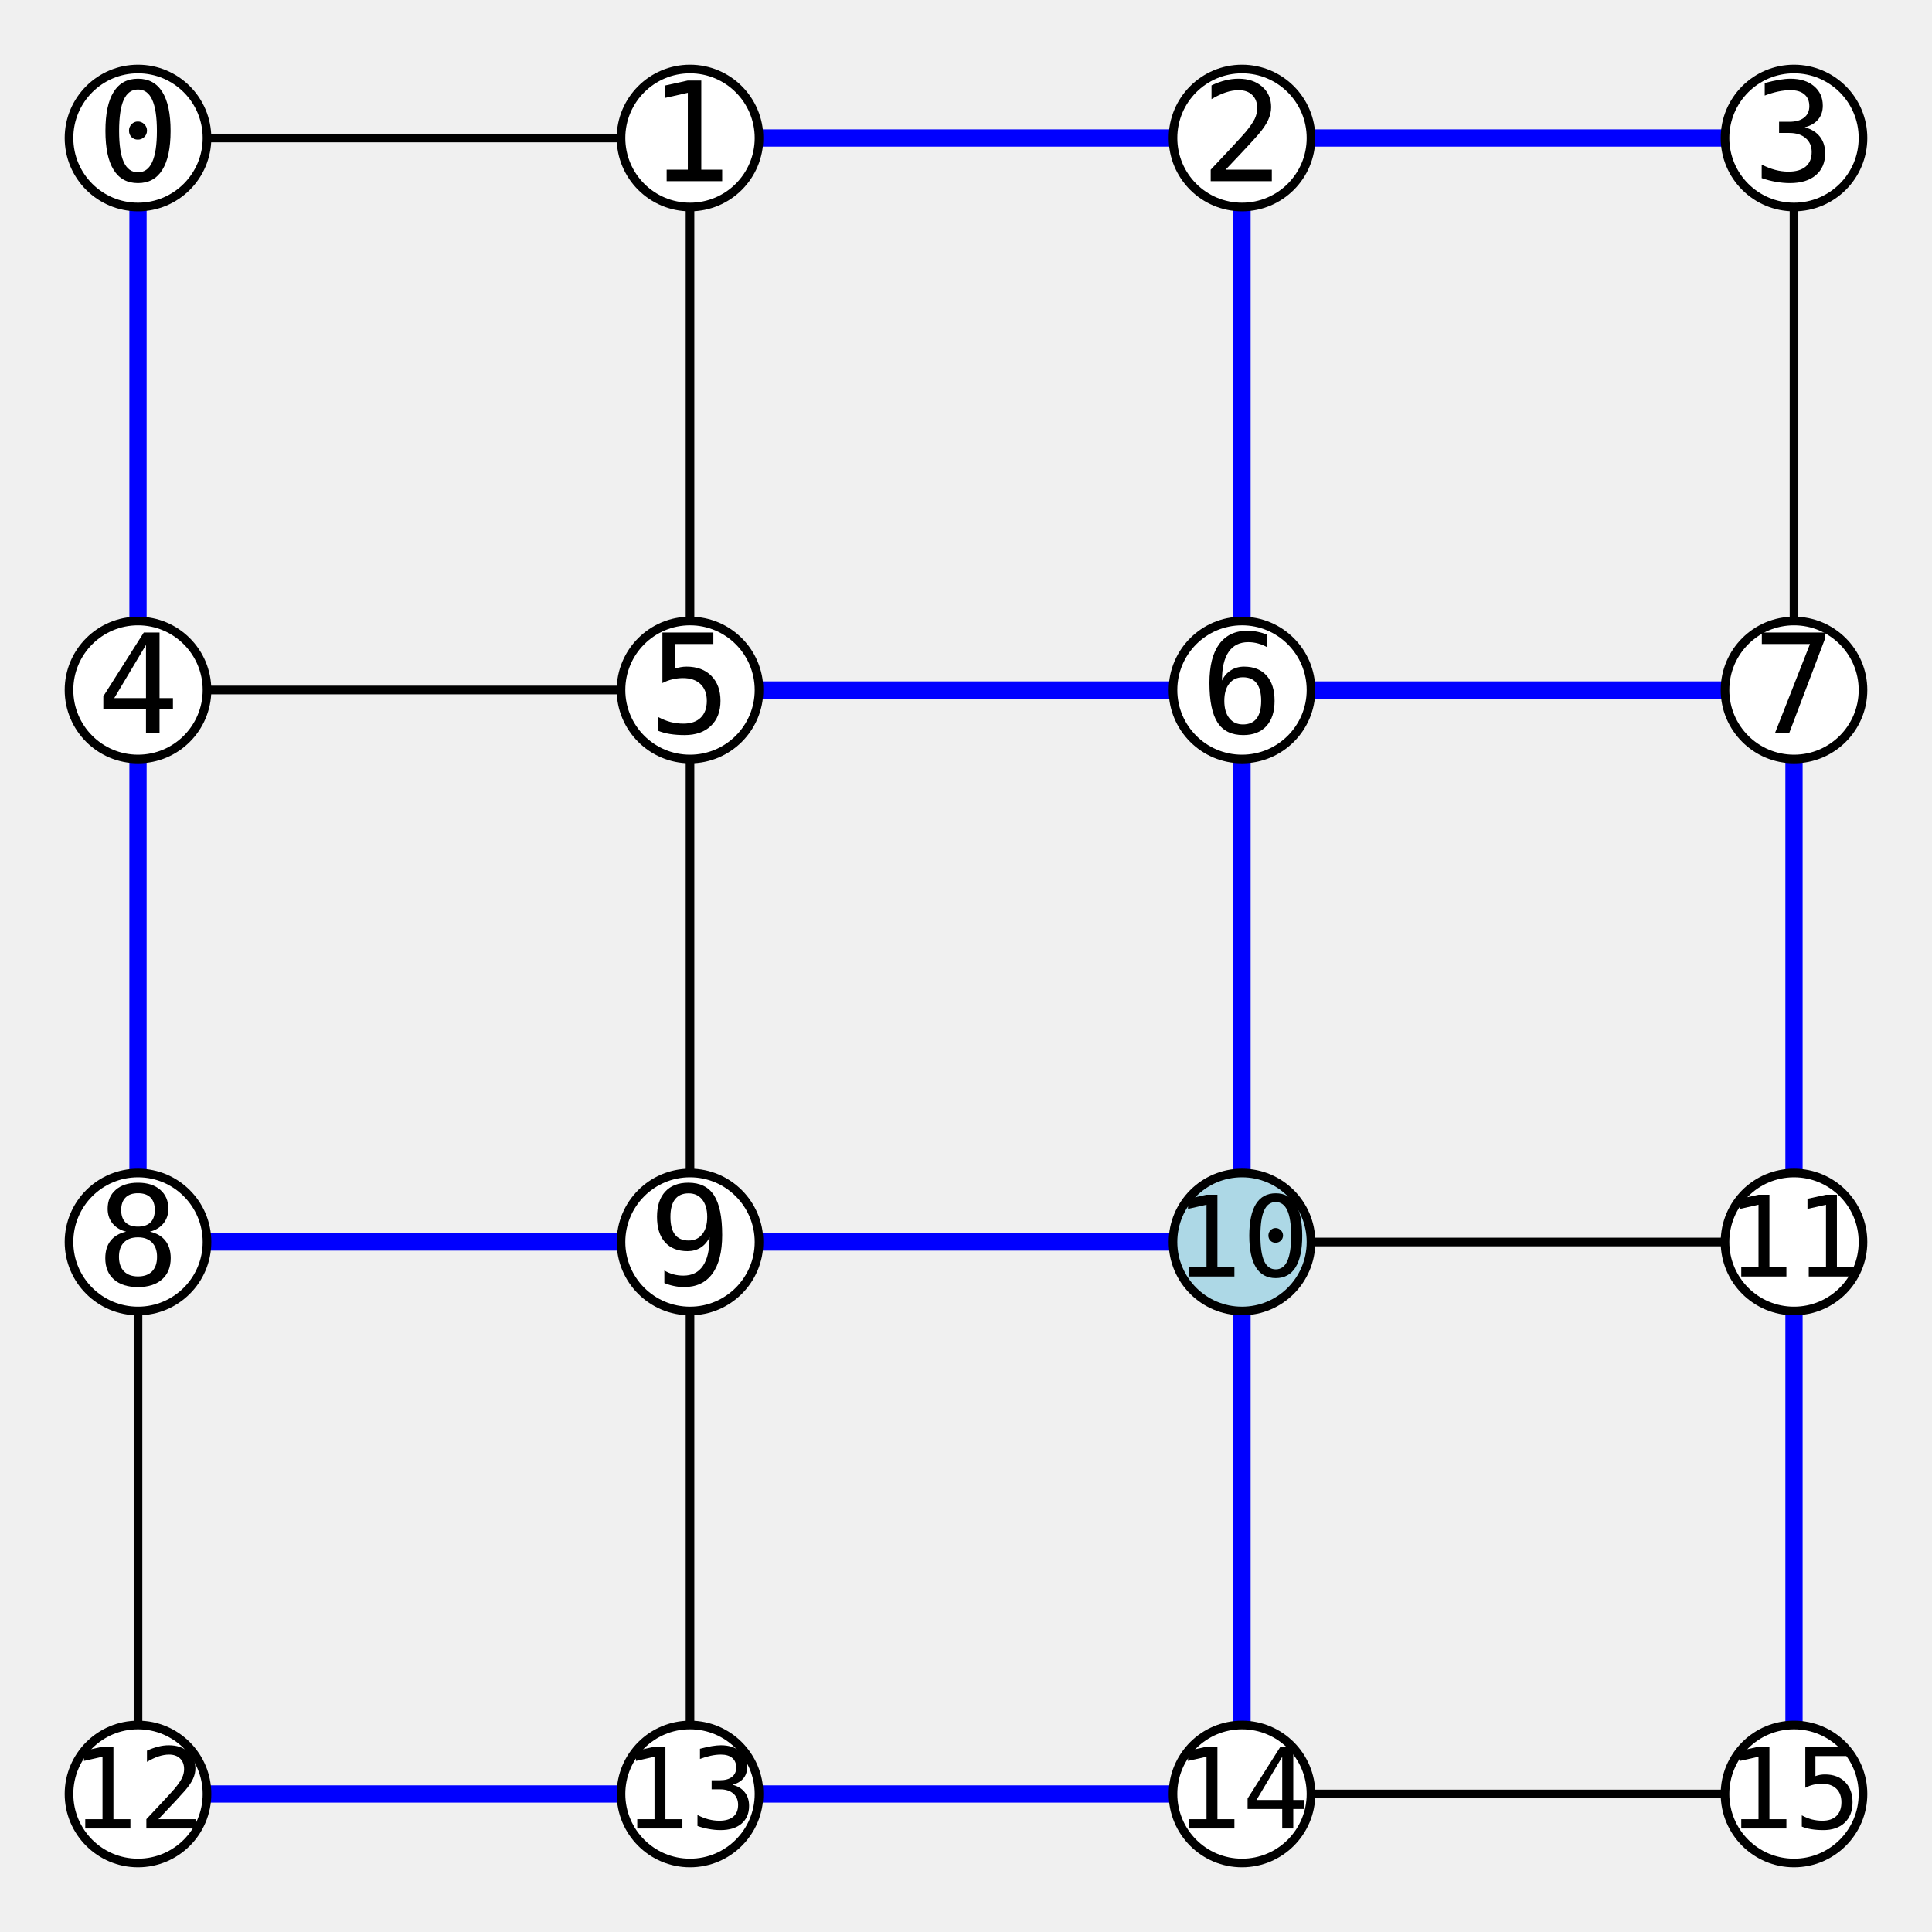
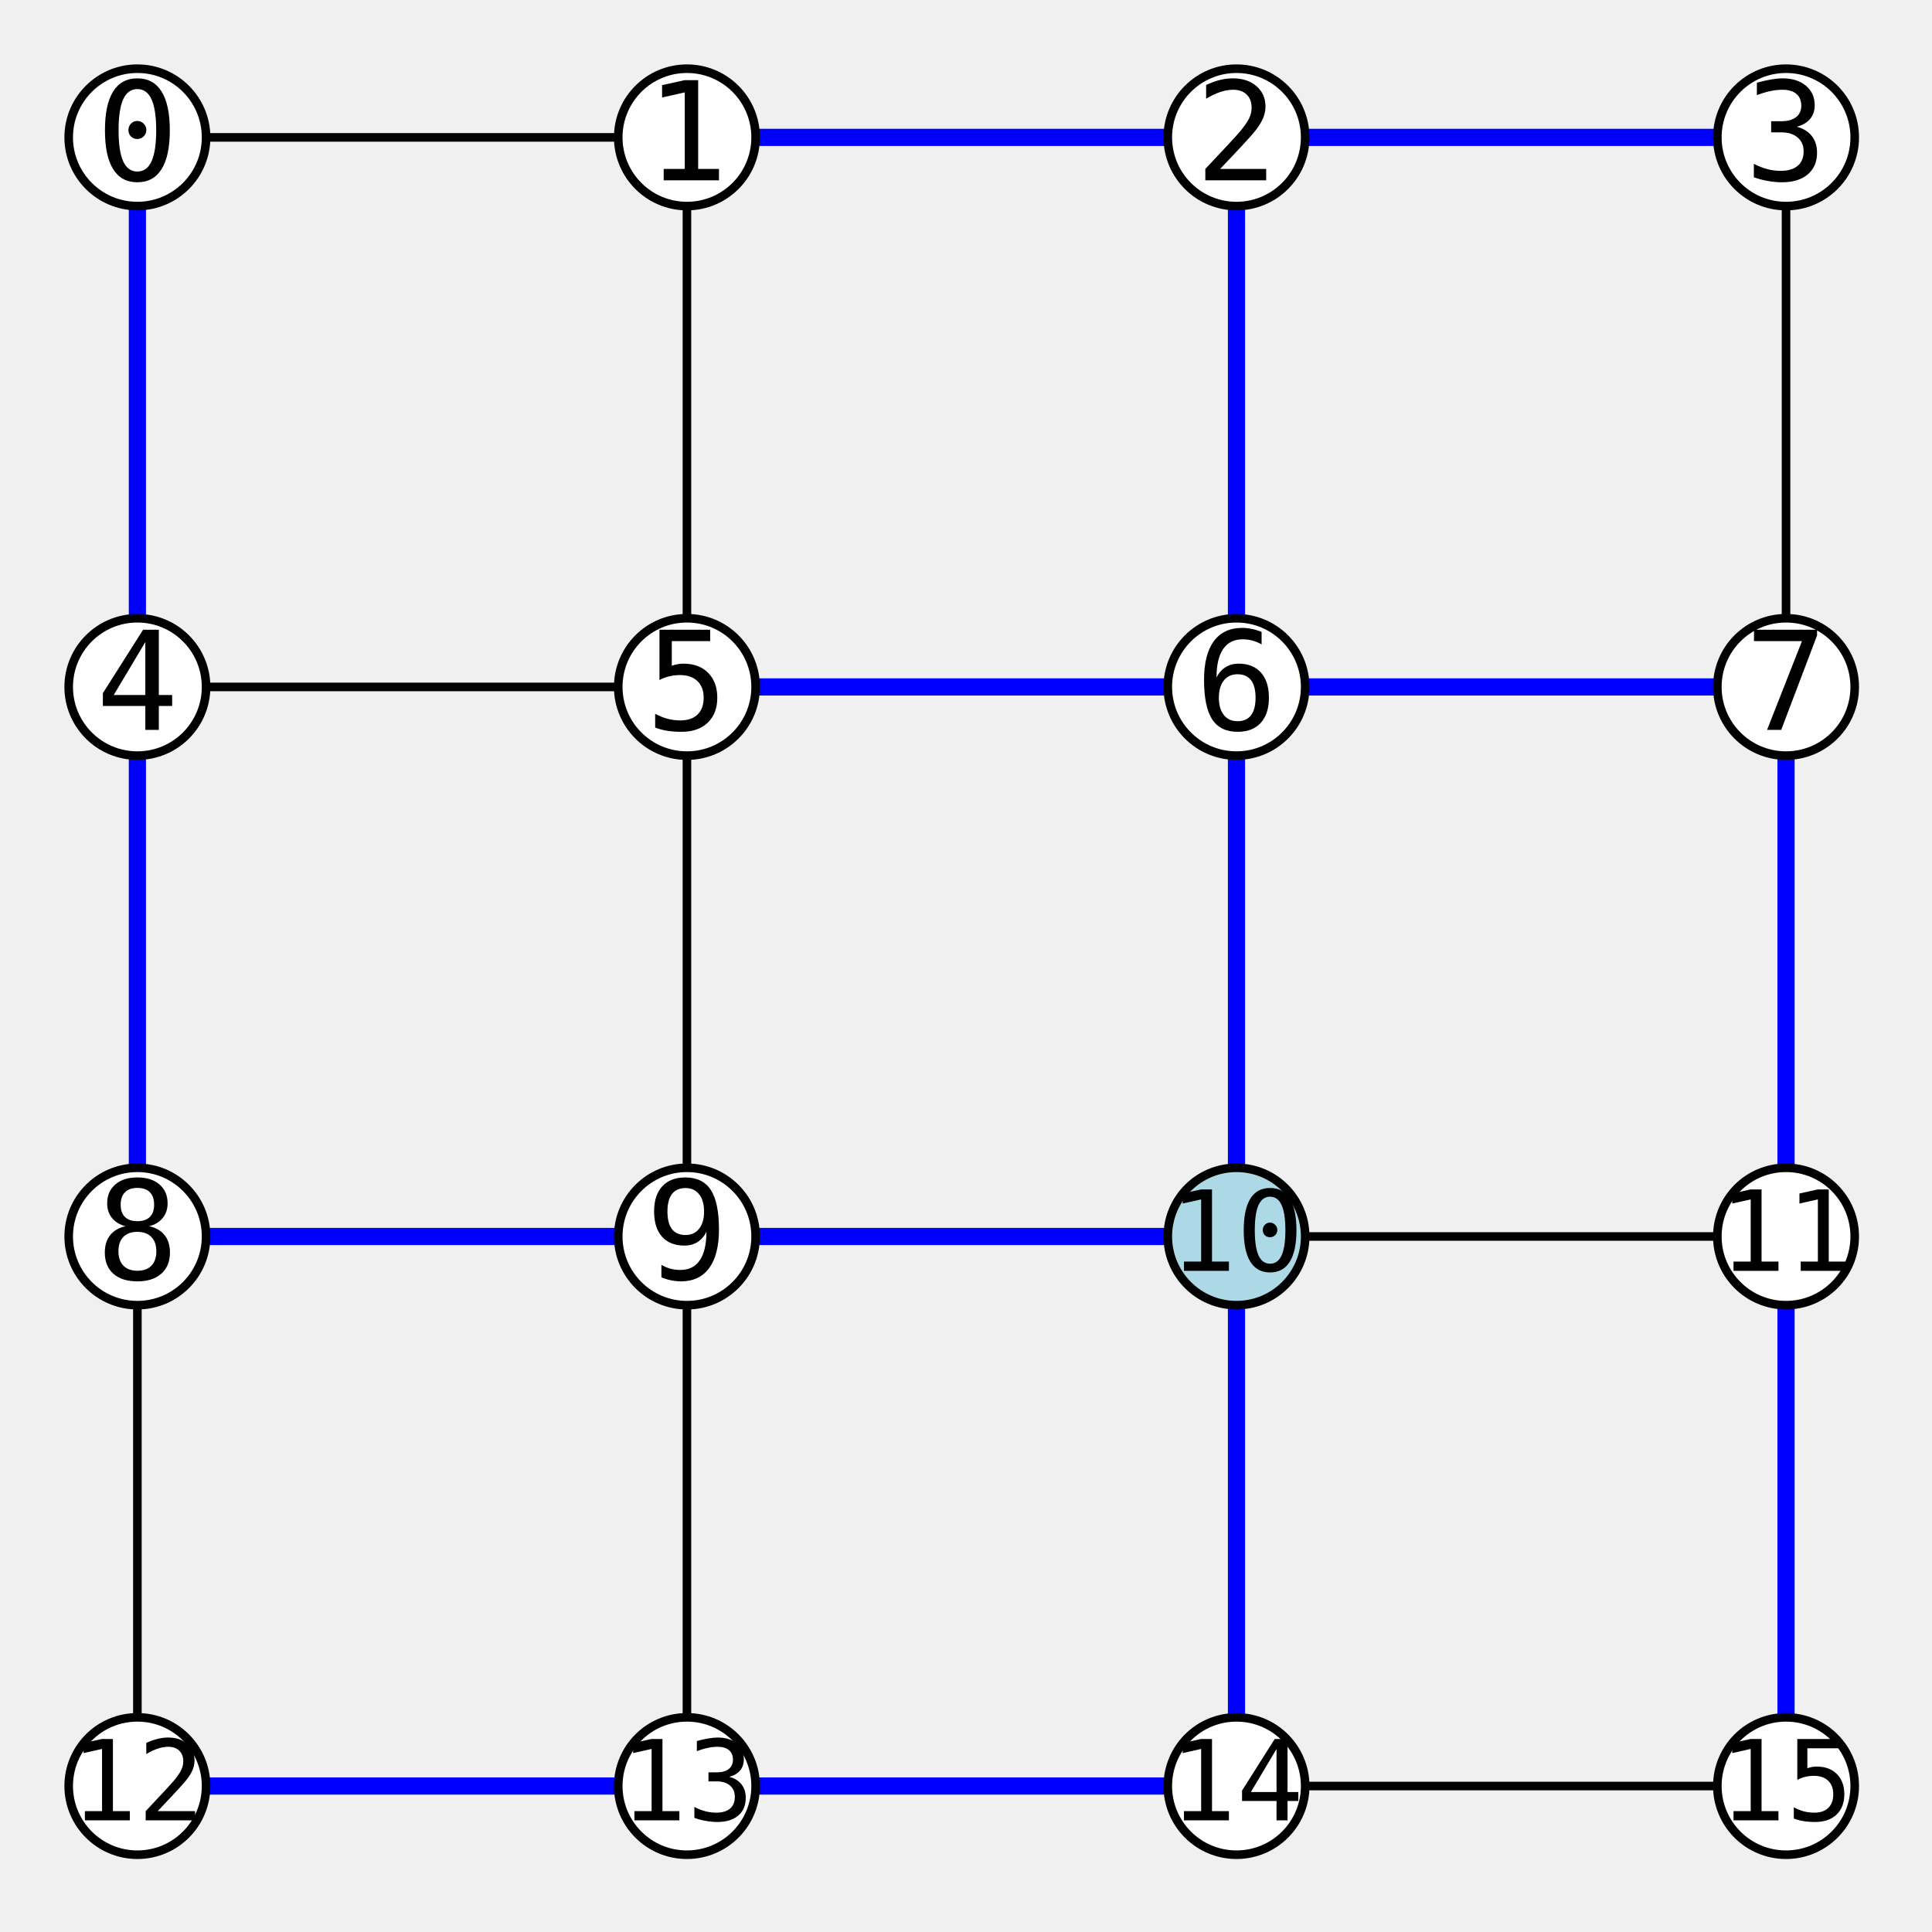
- <svg xmlns="http://www.w3.org/2000/svg" width="224" height="224">
+ <svg xmlns="http://www.w3.org/2000/svg" width="360" height="360">
  <style>
    text {
        font-family:Consolas;
    }
</style>
-   <g transform="scale(0.5)">
+   <g transform="scale(0.8)">
    <line style="stroke-width: 2;" stroke="black" x1="32" y1="32" x2="160" y2="32" />
    <line style="stroke-width: 4;" stroke="blue" x1="160" y1="32" x2="288" y2="32" />
    <line style="stroke-width: 4;" stroke="blue" x1="288" y1="32" x2="416" y2="32" />
    <line style="stroke-width: 2;" stroke="black" x1="32" y1="160" x2="160" y2="160" />
    <line style="stroke-width: 4;" stroke="blue" x1="160" y1="160" x2="288" y2="160" />
    <line style="stroke-width: 4;" stroke="blue" x1="288" y1="160" x2="416" y2="160" />
    <line style="stroke-width: 4;" stroke="blue" x1="32" y1="288" x2="160" y2="288" />
    <line style="stroke-width: 4;" stroke="blue" x1="160" y1="288" x2="288" y2="288" />
    <line style="stroke-width: 2;" stroke="black" x1="288" y1="288" x2="416" y2="288" />
    <line style="stroke-width: 4;" stroke="blue" x1="32" y1="416" x2="160" y2="416" />
    <line style="stroke-width: 4;" stroke="blue" x1="160" y1="416" x2="288" y2="416" />
    <line style="stroke-width: 2;" stroke="black" x1="288" y1="416" x2="416" y2="416" />
    <line style="stroke-width: 4;" stroke="blue" x1="32" y1="32" x2="32" y2="160" />
    <line style="stroke-width: 4;" stroke="blue" x1="32" y1="160" x2="32" y2="288" />
    <line style="stroke-width: 2;" stroke="black" x1="32" y1="288" x2="32" y2="416" />
    <line style="stroke-width: 2;" stroke="black" x1="160" y1="32" x2="160" y2="160" />
    <line style="stroke-width: 2;" stroke="black" x1="160" y1="160" x2="160" y2="288" />
    <line style="stroke-width: 2;" stroke="black" x1="160" y1="288" x2="160" y2="416" />
    <line style="stroke-width: 4;" stroke="blue" x1="288" y1="32" x2="288" y2="160" />
    <line style="stroke-width: 4;" stroke="blue" x1="288" y1="160" x2="288" y2="288" />
    <line style="stroke-width: 4;" stroke="blue" x1="288" y1="288" x2="288" y2="416" />
    <line style="stroke-width: 2;" stroke="black" x1="416" y1="32" x2="416" y2="160" />
    <line style="stroke-width: 4;" stroke="blue" x1="416" y1="160" x2="416" y2="288" />
    <line style="stroke-width: 4;" stroke="blue" x1="416" y1="288" x2="416" y2="416" />
    <circle cx="32" cy="32" r="16" fill="white" stroke="black" stroke-width="2" />
    <text text-anchor="middle" x="32" y="42" font-size="32">0</text>
    <circle cx="160" cy="32" r="16" fill="white" stroke="black" stroke-width="2" />
    <text text-anchor="middle" x="160" y="42" font-size="32">1</text>
    <circle cx="288" cy="32" r="16" fill="white" stroke="black" stroke-width="2" />
    <text text-anchor="middle" x="288" y="42" font-size="32">2</text>
    <circle cx="416" cy="32" r="16" fill="white" stroke="black" stroke-width="2" />
    <text text-anchor="middle" x="416" y="42" font-size="32">3</text>
    <circle cx="32" cy="160" r="16" fill="white" stroke="black" stroke-width="2" />
    <text text-anchor="middle" x="32" y="170" font-size="32">4</text>
    <circle cx="160" cy="160" r="16" fill="white" stroke="black" stroke-width="2" />
    <text text-anchor="middle" x="160" y="170" font-size="32">5</text>
    <circle cx="288" cy="160" r="16" fill="white" stroke="black" stroke-width="2" />
    <text text-anchor="middle" x="288" y="170" font-size="32">6</text>
    <circle cx="416" cy="160" r="16" fill="white" stroke="black" stroke-width="2" />
    <text text-anchor="middle" x="416" y="170" font-size="32">7</text>
    <circle cx="32" cy="288" r="16" fill="white" stroke="black" stroke-width="2" />
    <text text-anchor="middle" x="32" y="298" font-size="32">8</text>
    <circle cx="160" cy="288" r="16" fill="white" stroke="black" stroke-width="2" />
    <text text-anchor="middle" x="160" y="298" font-size="32">9</text>
    <circle cx="288" cy="288" r="16" fill="lightblue" stroke="black" stroke-width="2" />
    <text text-anchor="middle" x="288" y="296" font-size="26">10</text>
    <circle cx="416" cy="288" r="16" fill="white" stroke="black" stroke-width="2" />
    <text text-anchor="middle" x="416" y="296" font-size="26">11</text>
    <circle cx="32" cy="416" r="16" fill="white" stroke="black" stroke-width="2" />
    <text text-anchor="middle" x="32" y="424" font-size="26">12</text>
    <circle cx="160" cy="416" r="16" fill="white" stroke="black" stroke-width="2" />
    <text text-anchor="middle" x="160" y="424" font-size="26">13</text>
    <circle cx="288" cy="416" r="16" fill="white" stroke="black" stroke-width="2" />
    <text text-anchor="middle" x="288" y="424" font-size="26">14</text>
    <circle cx="416" cy="416" r="16" fill="white" stroke="black" stroke-width="2" />
    <text text-anchor="middle" x="416" y="424" font-size="26">15</text>
  </g>
</svg>
